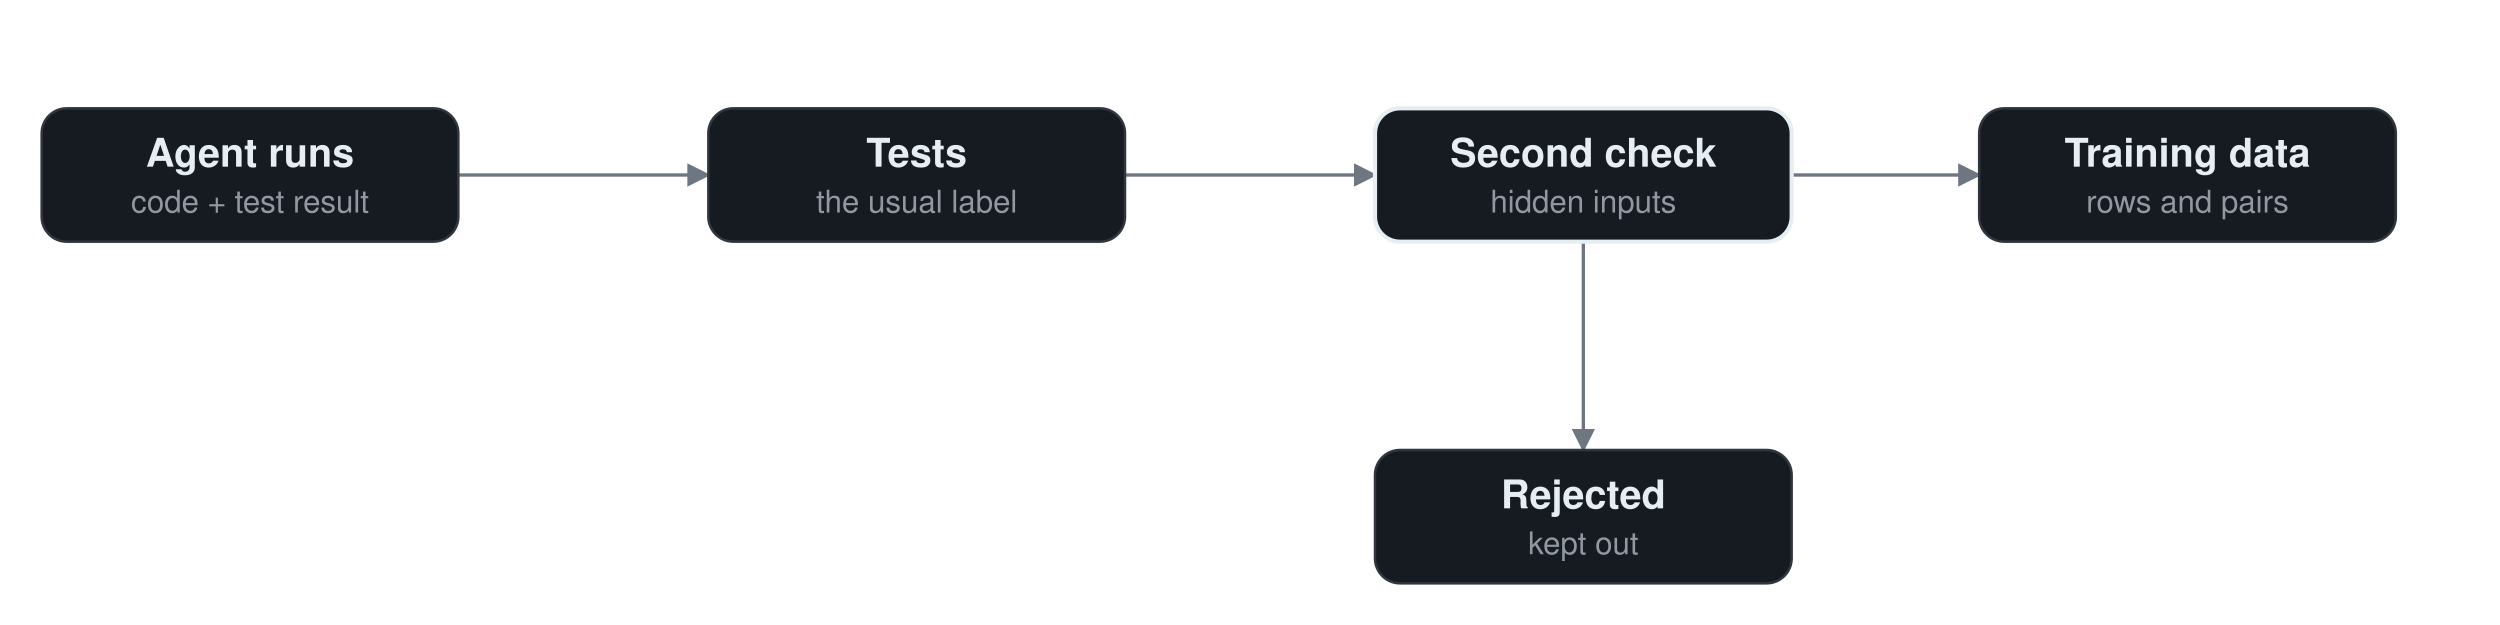
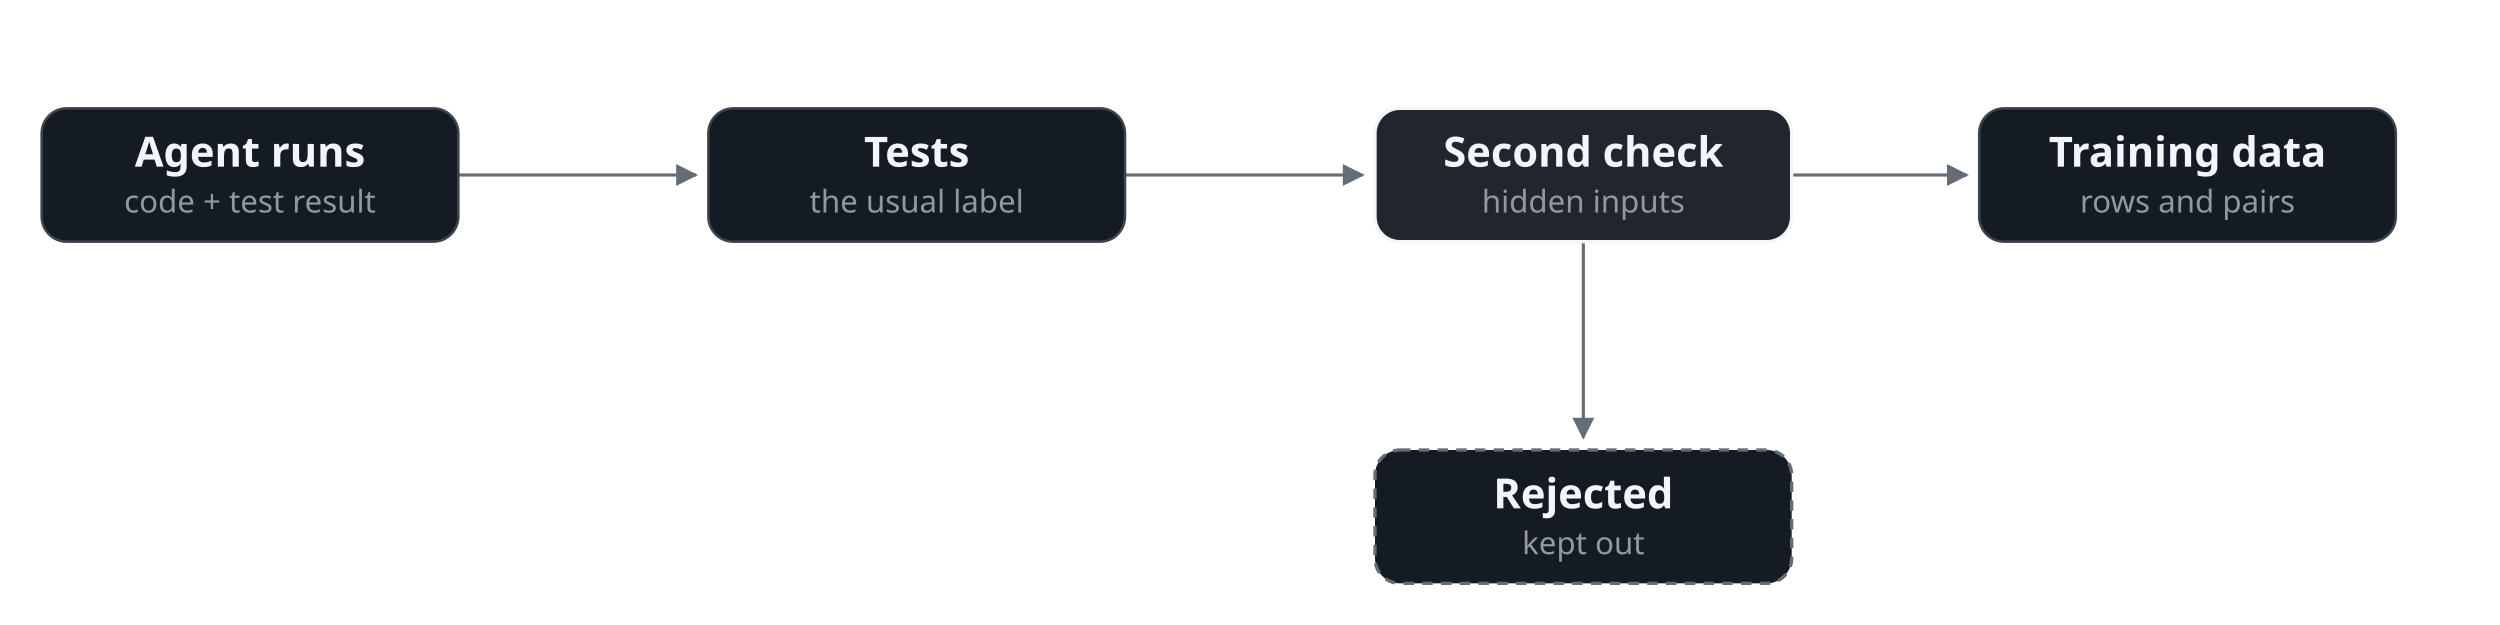
<svg xmlns="http://www.w3.org/2000/svg" viewBox="0 0 1200 300" width="1200" height="300" role="img" aria-label="Agent runs are labeled by their tests, then by a second check on hidden inputs. Honest runs become training data. A gamed run passes the tests and is turned away by the second check into Rejected.">
  <defs>
    <marker id="arr" viewBox="0 0 10 10" refX="9" refY="5" markerWidth="7" markerHeight="7" orient="auto-start-reverse">
-       <path d="M0,0 L10,5 L0,10 z" fill="#6e7681" />
+       <path d="M0,0 L10,5 L0,10 z" fill="#656c76" />
    </marker>
  </defs>
-   <path d="M220 84 H340" stroke="#6e7681" stroke-width="1.6" marker-end="url(#arr)" />
-   <path d="M540 84 H660" stroke="#6e7681" stroke-width="1.6" marker-end="url(#arr)" />
-   <path d="M860 84 H950" stroke="#6e7681" stroke-width="1.6" marker-end="url(#arr)" />
-   <path d="M760 116 V216" stroke="#6e7681" stroke-width="1.6" marker-end="url(#arr)" />
-   <circle r="7" fill="#e6edf3" opacity="0">
-     <animateMotion dur="7s" begin="0s" repeatCount="indefinite" path="M220 84 H950" keyPoints="0;1;1" keyTimes="0;0.5;1" calcMode="linear" />
-     <animate attributeName="opacity" dur="7s" begin="0s" repeatCount="indefinite" values="0;1;1;0;0" keyTimes="0;0.04;0.46;0.52;1" />
+   <path d="M220 84 H334" stroke="#656c76" stroke-width="1.5" marker-end="url(#arr)" />
+   <path d="M540 84 H654" stroke="#656c76" stroke-width="1.5" marker-end="url(#arr)" />
+   <path d="M860 84 H944" stroke="#656c76" stroke-width="1.5" marker-end="url(#arr)" />
+   <path d="M760 116 V210" stroke="#656c76" stroke-width="1.5" marker-end="url(#arr)" />
+   <rect x="20" y="52" width="200" height="64" rx="12" fill="#151b23" stroke="#3d444d" stroke-width="1.2" />
+   <text x="120" y="80" font-family="-apple-system, BlinkMacSystemFont, 'Segoe UI', 'Noto Sans', Helvetica, Arial, sans-serif" font-size="20" font-weight="600" fill="#f0f6fc" text-anchor="middle">Agent runs</text>
+   <text x="120" y="102" font-family="-apple-system, BlinkMacSystemFont, 'Segoe UI', 'Noto Sans', Helvetica, Arial, sans-serif" font-size="15" fill="#9198a1" text-anchor="middle">code + test result</text>
+   <rect x="340" y="52" width="200" height="64" rx="12" fill="#151b23" stroke="#3d444d" stroke-width="1.2" />
+   <text x="440" y="80" font-family="-apple-system, BlinkMacSystemFont, 'Segoe UI', 'Noto Sans', Helvetica, Arial, sans-serif" font-size="20" font-weight="600" fill="#f0f6fc" text-anchor="middle">Tests</text>
+   <text x="440" y="102" font-family="-apple-system, BlinkMacSystemFont, 'Segoe UI', 'Noto Sans', Helvetica, Arial, sans-serif" font-size="15" fill="#9198a1" text-anchor="middle">the usual label</text>
+   <rect x="660" y="52" width="200" height="64" rx="12" fill="#21262d" stroke="#f0f6fc" stroke-width="1.6" />
+   <text x="760" y="80" font-family="-apple-system, BlinkMacSystemFont, 'Segoe UI', 'Noto Sans', Helvetica, Arial, sans-serif" font-size="20" font-weight="600" fill="#f0f6fc" text-anchor="middle">Second check</text>
+   <text x="760" y="102" font-family="-apple-system, BlinkMacSystemFont, 'Segoe UI', 'Noto Sans', Helvetica, Arial, sans-serif" font-size="15" fill="#9198a1" text-anchor="middle">hidden inputs</text>
+   <rect x="950" y="52" width="200" height="64" rx="12" fill="#151b23" stroke="#3d444d" stroke-width="1.2" />
+   <text x="1050" y="80" font-family="-apple-system, BlinkMacSystemFont, 'Segoe UI', 'Noto Sans', Helvetica, Arial, sans-serif" font-size="20" font-weight="600" fill="#f0f6fc" text-anchor="middle">Training data</text>
+   <text x="1050" y="102" font-family="-apple-system, BlinkMacSystemFont, 'Segoe UI', 'Noto Sans', Helvetica, Arial, sans-serif" font-size="15" fill="#9198a1" text-anchor="middle">rows and pairs</text>
+   <rect x="660" y="216" width="200" height="64" rx="12" fill="#151b23" stroke="#656c76" stroke-width="1.6" stroke-dasharray="5 4" />
+   <text x="760" y="244" font-family="-apple-system, BlinkMacSystemFont, 'Segoe UI', 'Noto Sans', Helvetica, Arial, sans-serif" font-size="20" font-weight="600" fill="#f0f6fc" text-anchor="middle">Rejected</text>
+   <text x="760" y="266" font-family="-apple-system, BlinkMacSystemFont, 'Segoe UI', 'Noto Sans', Helvetica, Arial, sans-serif" font-size="15" fill="#9198a1" text-anchor="middle">kept out</text>
+   <circle r="8" fill="#f0f6fc" opacity="0">
+     <animate attributeName="opacity" values="0;1;1;0;0" keyTimes="0;0.02;0.34;0.40;1" dur="10s" repeatCount="indefinite" />
+     <animateMotion path="M120 84 H962" dur="10s" repeatCount="indefinite" calcMode="spline" keyTimes="0;0.30;1" keySplines="0.4 0 0.6 1;0 0 1 1" keyPoints="0;1;1" />
  </circle>
  <g opacity="0">
-     <circle r="7" fill="none" stroke="#e6edf3" stroke-width="2.4" />
-     <text x="14" y="-10" font-family="-apple-system, BlinkMacSystemFont, 'Segoe UI', Helvetica, Arial, sans-serif" font-size="14" fill="#9198a1">gamed</text>
-     <animateMotion dur="7s" begin="2.2s" repeatCount="indefinite" path="M220 84 H760 V248" keyPoints="0;1;1" keyTimes="0;0.55;1" calcMode="linear" />
-     <animate attributeName="opacity" dur="7s" begin="2.2s" repeatCount="indefinite" values="0;1;1;0;0" keyTimes="0;0.04;0.51;0.57;1" />
+     <circle r="8" fill="none" stroke="#f0f6fc" stroke-width="2.4" />
+     <text x="16" y="-12" font-family="-apple-system, BlinkMacSystemFont, 'Segoe UI', 'Noto Sans', Helvetica, Arial, sans-serif" font-size="14" fill="#9198a1">gamed</text>
+     <animate attributeName="opacity" values="0;0;1;1;0;0" keyTimes="0;0.48;0.51;0.86;0.92;1" dur="10s" repeatCount="indefinite" />
+     <animateMotion path="M120 84 H760 V216" dur="10s" repeatCount="indefinite" calcMode="spline" keyTimes="0;0.48;0.66;0.80;1" keySplines="0 0 1 1;0.4 0 0.6 1;0.4 0 0.6 1;0 0 1 1" keyPoints="0;0;0.829;1;1" />
  </g>
-   <circle r="7" fill="#e6edf3" opacity="0">
-     <animateMotion dur="7s" begin="4.4s" repeatCount="indefinite" path="M220 84 H950" keyPoints="0;1;1" keyTimes="0;0.5;1" calcMode="linear" />
-     <animate attributeName="opacity" dur="7s" begin="4.4s" repeatCount="indefinite" values="0;1;1;0;0" keyTimes="0;0.04;0.46;0.52;1" />
-   </circle>
-   <rect x="20" y="52" width="200" height="64" rx="12" fill="#161b22" stroke="#30363d" stroke-width="1.2" />
-   <text x="120.0" y="80" font-family="-apple-system, BlinkMacSystemFont, 'Segoe UI', Helvetica, Arial, sans-serif" font-size="19" font-weight="600" fill="#e6edf3" text-anchor="middle">Agent runs</text>
-   <text x="120.0" y="102" font-family="-apple-system, BlinkMacSystemFont, 'Segoe UI', Helvetica, Arial, sans-serif" font-size="15" fill="#9198a1" text-anchor="middle">code + test result</text>
-   <rect x="340" y="52" width="200" height="64" rx="12" fill="#161b22" stroke="#30363d" stroke-width="1.2" />
-   <text x="440.0" y="80" font-family="-apple-system, BlinkMacSystemFont, 'Segoe UI', Helvetica, Arial, sans-serif" font-size="19" font-weight="600" fill="#e6edf3" text-anchor="middle">Tests</text>
-   <text x="440.0" y="102" font-family="-apple-system, BlinkMacSystemFont, 'Segoe UI', Helvetica, Arial, sans-serif" font-size="15" fill="#9198a1" text-anchor="middle">the usual label</text>
-   <rect x="660" y="52" width="200" height="64" rx="12" fill="#161b22" stroke="#e6edf3" stroke-width="2" />
-   <text x="760.0" y="80" font-family="-apple-system, BlinkMacSystemFont, 'Segoe UI', Helvetica, Arial, sans-serif" font-size="19" font-weight="600" fill="#e6edf3" text-anchor="middle">Second check</text>
-   <text x="760.0" y="102" font-family="-apple-system, BlinkMacSystemFont, 'Segoe UI', Helvetica, Arial, sans-serif" font-size="15" fill="#9198a1" text-anchor="middle">hidden inputs</text>
-   <rect x="950" y="52" width="200" height="64" rx="12" fill="#161b22" stroke="#30363d" stroke-width="1.2" />
-   <text x="1050.0" y="80" font-family="-apple-system, BlinkMacSystemFont, 'Segoe UI', Helvetica, Arial, sans-serif" font-size="19" font-weight="600" fill="#e6edf3" text-anchor="middle">Training data</text>
-   <text x="1050.0" y="102" font-family="-apple-system, BlinkMacSystemFont, 'Segoe UI', Helvetica, Arial, sans-serif" font-size="15" fill="#9198a1" text-anchor="middle">rows and pairs</text>
-   <rect x="660" y="216" width="200" height="64" rx="12" fill="#161b22" stroke="#30363d" stroke-width="1.2" />
-   <text x="760.0" y="244" font-family="-apple-system, BlinkMacSystemFont, 'Segoe UI', Helvetica, Arial, sans-serif" font-size="19" font-weight="600" fill="#e6edf3" text-anchor="middle">Rejected</text>
-   <text x="760.0" y="266" font-family="-apple-system, BlinkMacSystemFont, 'Segoe UI', Helvetica, Arial, sans-serif" font-size="15" fill="#9198a1" text-anchor="middle">kept out</text>
</svg>
